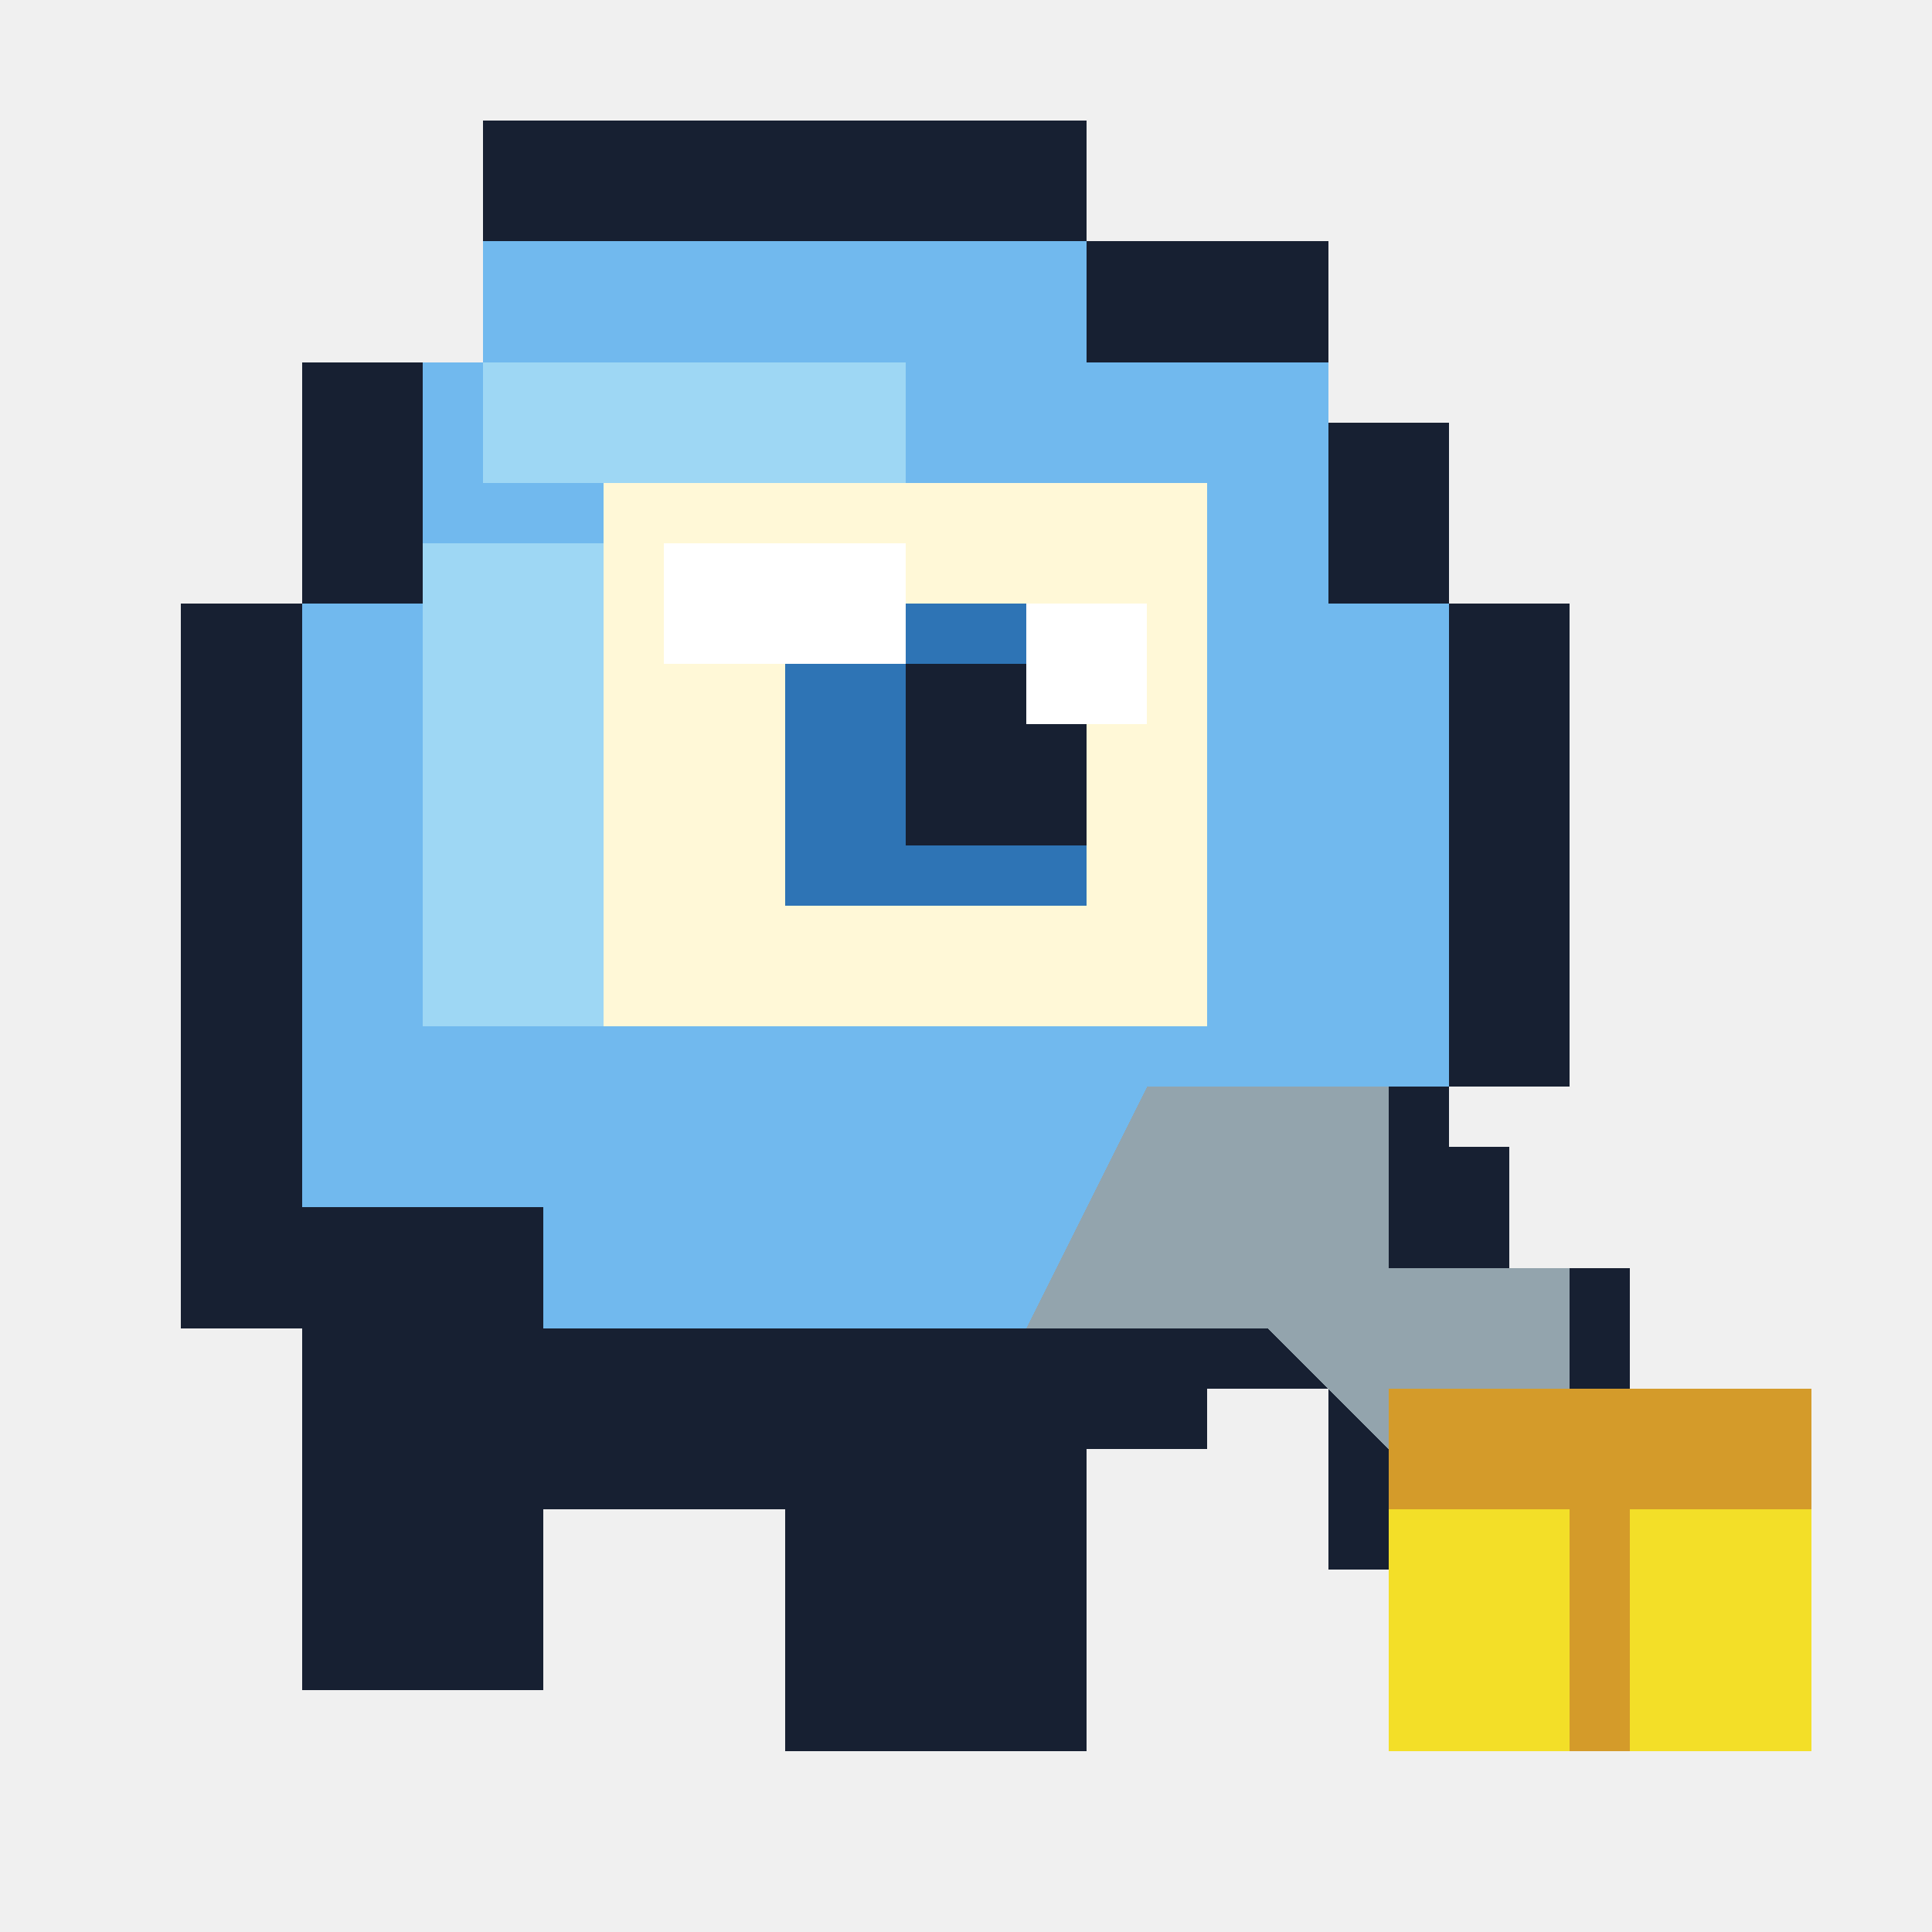
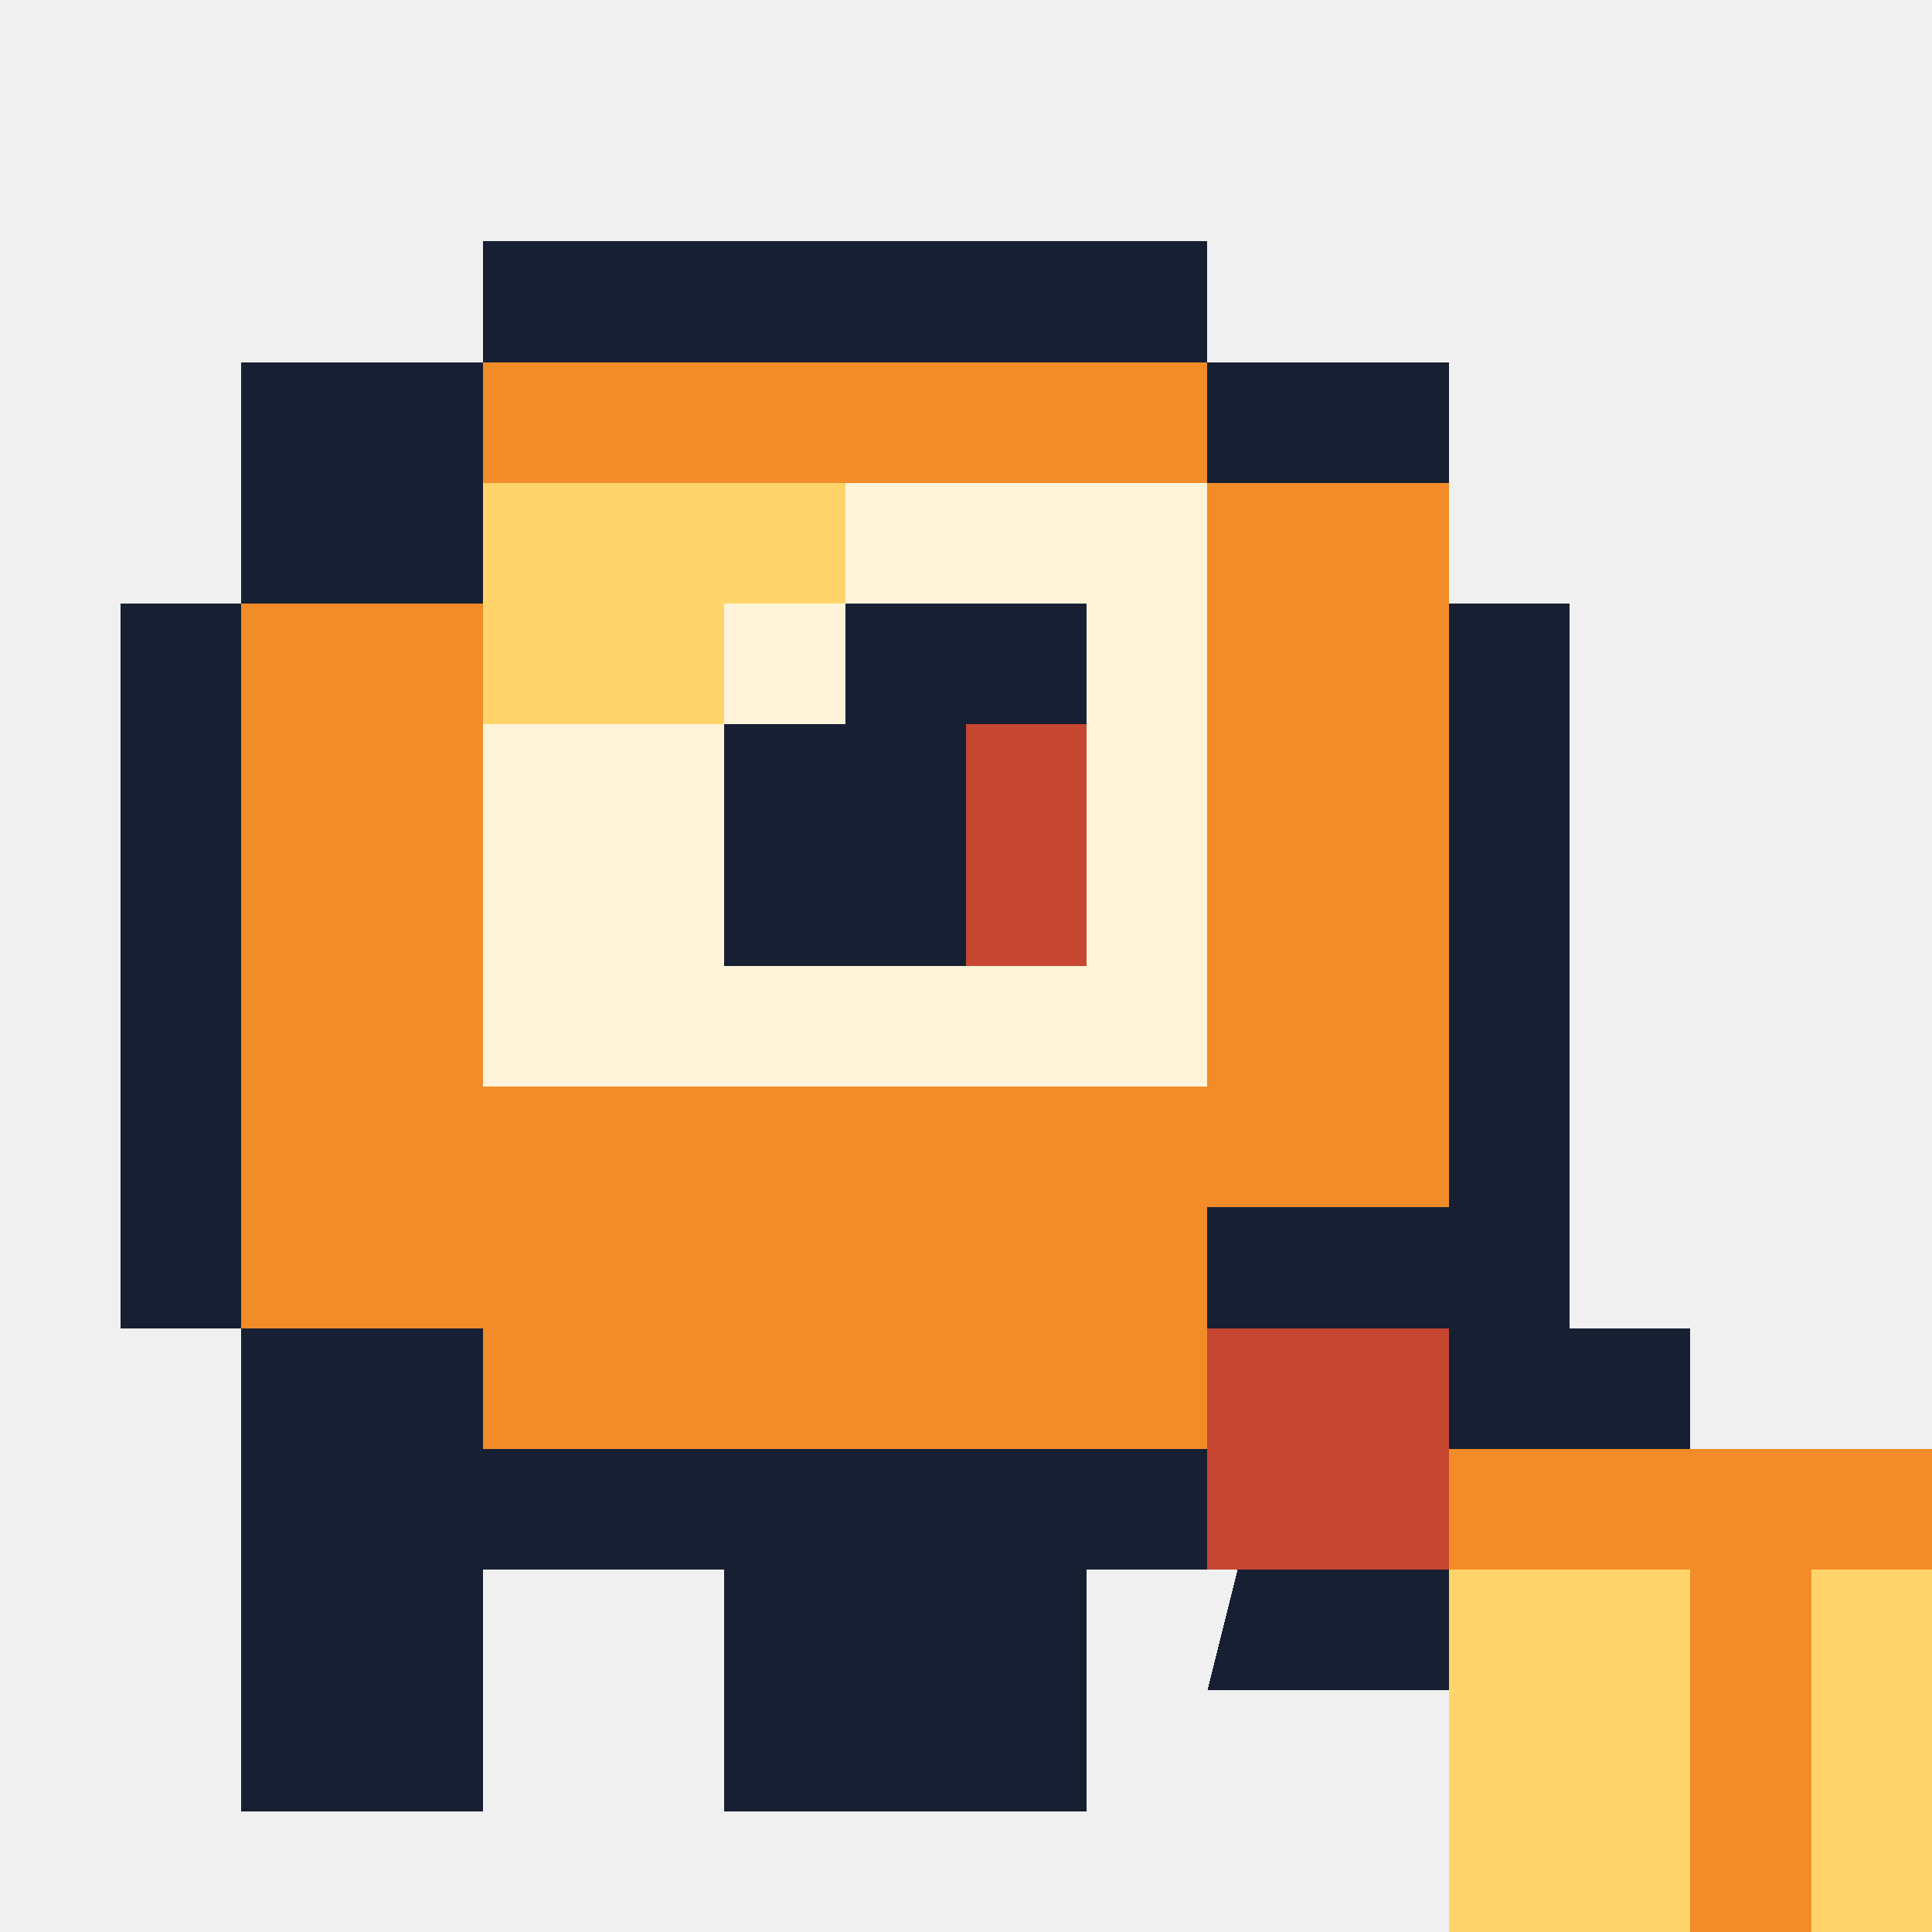
<svg xmlns="http://www.w3.org/2000/svg" viewBox="0 0 32 32" shape-rendering="crispEdges">
-   <path fill="#172032" d="M8 2h10v2h4v3h2v3h2v8h-2v3h-4v3h-2v5h-5v-4H9v3H5v-6H3V10h2V6h3zm13 17h4v2h2v3h3v5h-5v-3h-3v-3h-3z" />
-   <path fill="#71b9ee" d="M8 4h10v2h4v4h2v8h-2v2h-4v2H9v-2H5V10h2V6h1z" />
-   <path fill="#9ed7f4" d="M8 6h7v2H8zM7 9h4v8H7z" />
-   <path fill="#fff8d7" d="M10 8h10v9H10z" />
-   <path fill="#2e74b5" d="M13 10h5v5h-5z" />
-   <path fill="#172032" d="M15 11h3v3h-3z" />
-   <path fill="#fff" d="M11 9h4v2h-4zm6 1h2v2h-2z" />
-   <path fill="#93a4ad" d="M19 18h4v3h3v3h-3l-2-2h-4z" />
-   <path fill="#f3df28" d="M23 23h7v6h-7z" />
-   <path fill="#d49b2a" d="M23 23h7v2h-7zm3 2h1v4h-1z" />
+   <g transform="translate(0 -2)">
+     <path fill="#172032" d="M8 6h12v2h4v4h2v12h-4v4h-4v4h-6v-4H8v4H4v-8H2V12h2V8h4zm14 16h4v2h2v4h4v6h-8v-4h-4z" />
+     <path fill="#f28c28" d="M8 8h12v2h4v12h-4v4H8v-2H4V12h4z" />
+     <path fill="#fff4da" d="M8 10h12v10H8z" />
+     <path fill="#ffd56b" d="M8 10h6v4H8z" />
+     <path fill="#172032" d="M12 12h6v6h-6z" />
+     <path fill="#fff4da" d="M12 12h2v2h-2z" />
+     <path fill="#c74632" d="M16 14h2v4h-2zM20 24h4v4h-4z" />
+     <path fill="#ffd56b" d="M24 26h8v8h-8z" />
+     <path fill="#f28c28" d="M24 26h8v2h-8zm4 2h2v6h-2z" />
+   </g>
</svg>
